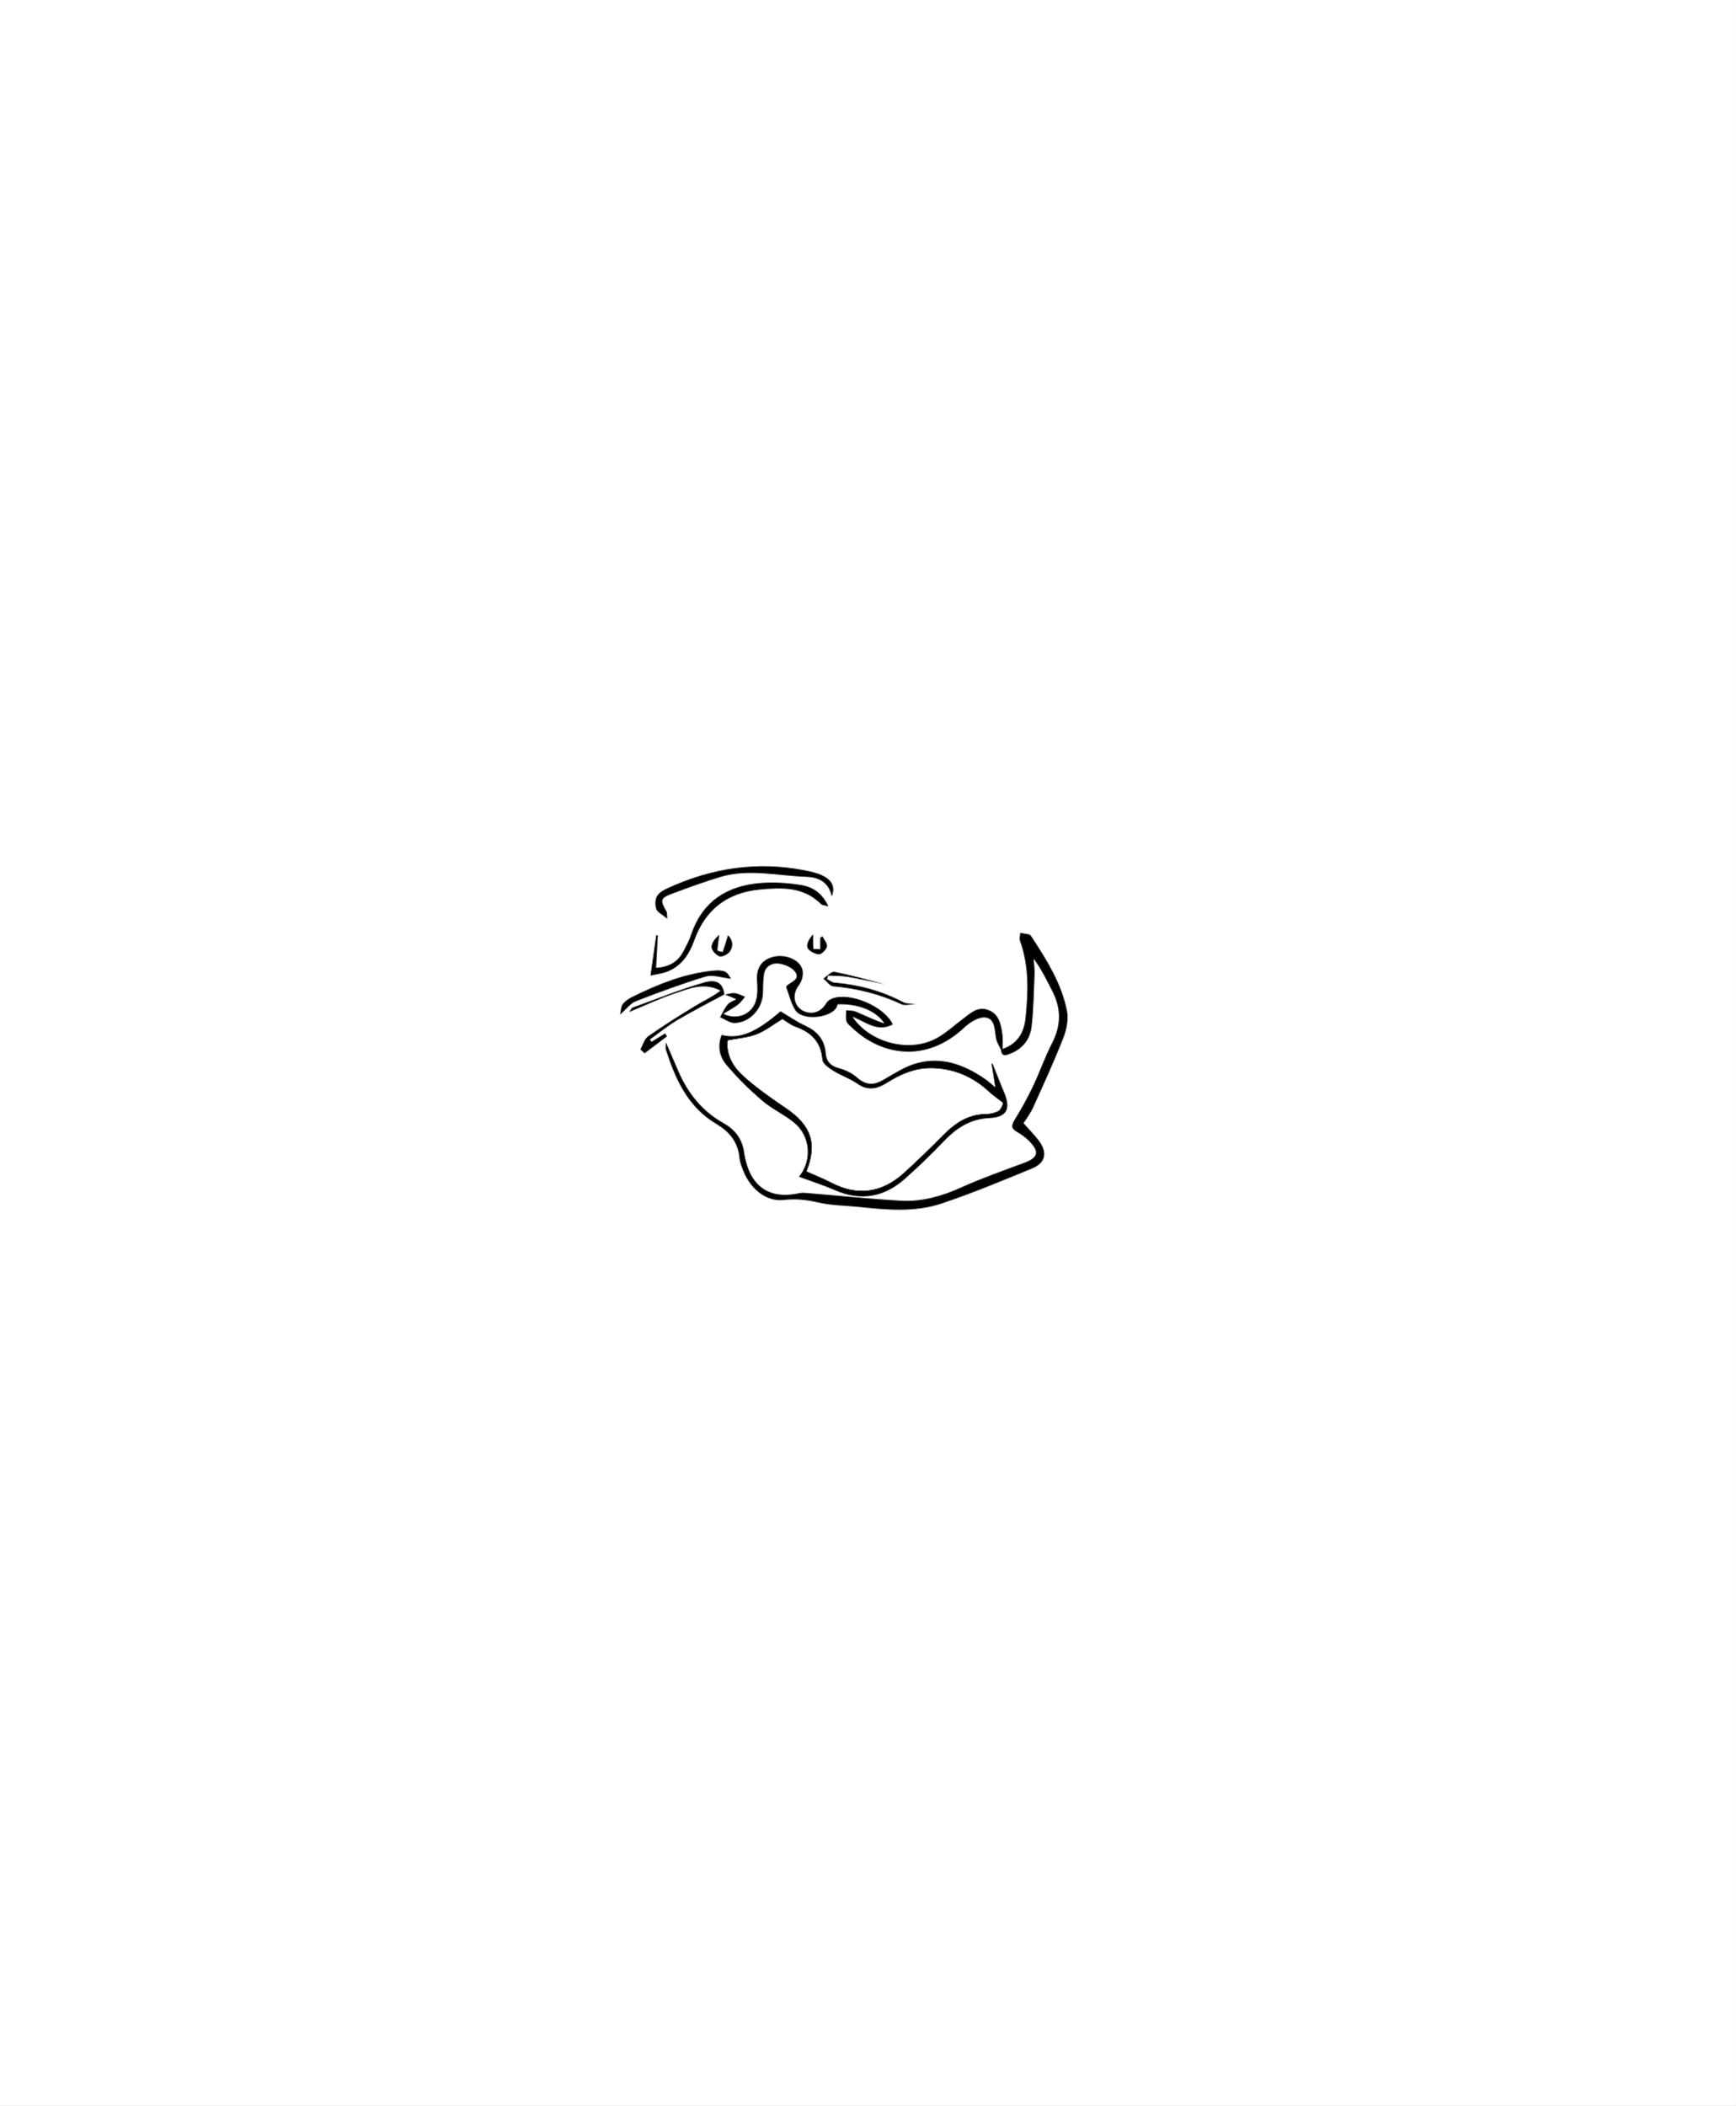
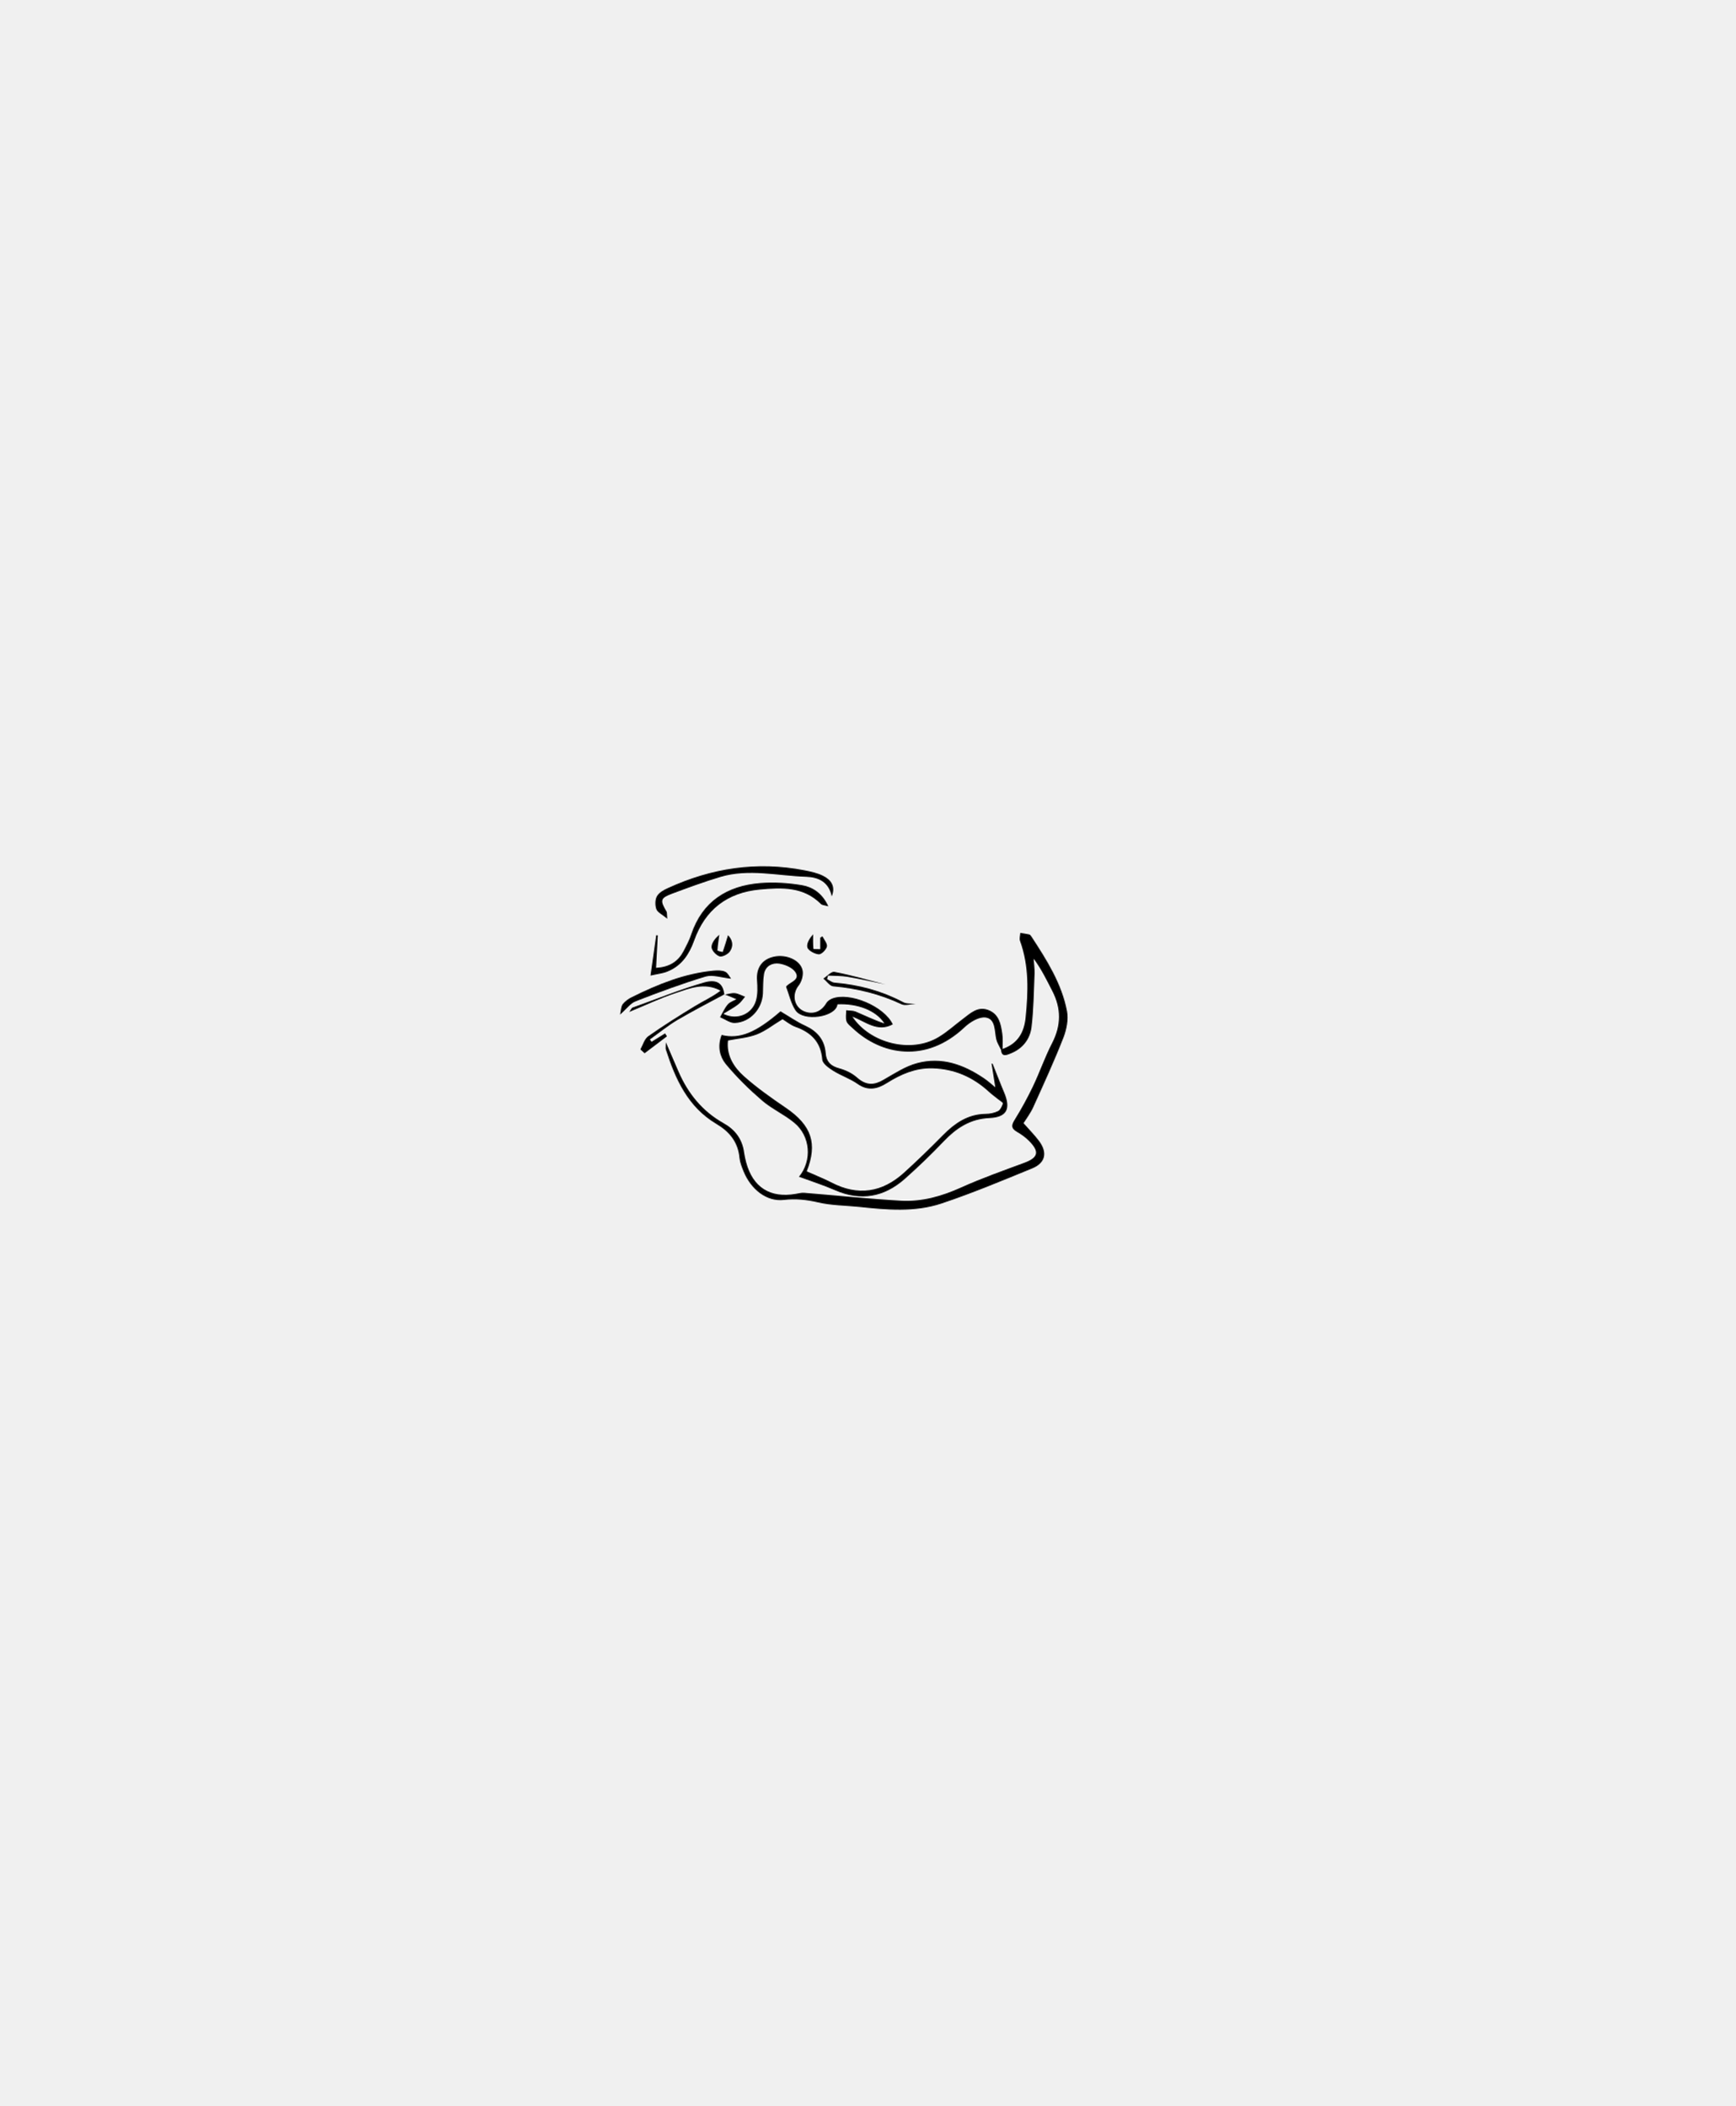
<svg xmlns="http://www.w3.org/2000/svg" version="1.1" id="Layer_1" x="0px" y="0px" viewBox="0 0 111.76 135.51" style="enable-background:new 0 0 111.76 135.51;" xml:space="preserve">
  <style type="text/css">
- 	.st0{fill:#FFFFFF;}
+ 	.st0{fill:none;}
</style>
  <g>
    <g>
      <path class="st0" d="M111.76,135.51c-37.25,0-74.51,0-111.76,0C0,90.34,0,45.17,0,0c37.25,0,74.51,0,111.76,0    C111.76,45.17,111.76,90.34,111.76,135.51z M57.01,63.37c-1.09-0.28-2.17-0.59-3.26-0.82c-0.2-0.04-0.47,0.28-0.71,0.43    c0.21,0.18,0.4,0.48,0.63,0.5c1.54,0.14,3.01,0.49,4.41,1.16c0.24,0.11,0.59-0.01,0.9-0.03C58.31,64.2,57.66,63.78,57.01,63.37z     M46.63,64.02c-0.07-0.66-0.45-1-1.29-0.75c-1.57,0.45-3.09,1.07-4.62,1.62c-0.06,0.02-0.09,0.11-0.21,0.28    c1.07-0.44,1.99-0.88,2.95-1.2c0.93-0.31,1.88-0.73,2.93-0.17c-0.52,0.39-1.1,0.65-1.63,0.98c-1.02,0.62-2.04,1.26-3.02,1.95    c-0.25,0.17-0.34,0.56-0.51,0.85c0.09,0.08,0.18,0.17,0.27,0.25c0.48-0.36,0.96-0.73,1.44-1.09c-0.04-0.06-0.08-0.12-0.12-0.19    c-0.29,0.18-0.58,0.36-0.87,0.54c-0.04-0.05-0.07-0.1-0.11-0.15c0.59-0.42,1.15-0.89,1.77-1.25c0.99-0.59,2.03-1.11,3.04-1.66    c0.25,0.1,0.49,0.2,0.75,0.31c-0.17,0.09-0.41,0.16-0.55,0.33c-0.21,0.24-0.34,0.55-0.5,0.83c0.32,0.13,0.65,0.39,0.96,0.37    c0.98-0.06,1.74-0.91,1.8-1.9c0.02-0.42,0-0.84,0.07-1.25c0.1-0.52,0.54-0.75,0.99-0.67c0.37,0.06,0.84,0.26,1.03,0.55    c0.31,0.48-0.29,0.62-0.55,0.87c-0.03,0.03-0.05,0.08-0.05,0.07c0.2,0.53,0.31,1.08,0.6,1.51c0.51,0.77,2.62,0.45,2.71-0.38    c1.28-0.05,2.48,0.4,3.02,1.23c-0.64-0.21-1.24-0.51-1.86-0.77c-0.18-0.08-0.4-0.06-0.6-0.08c0,0.24-0.06,0.5,0.02,0.71    c0.06,0.18,0.26,0.32,0.41,0.46c1.82,1.72,4.7,2.28,7.2-0.08c0.35-0.33,0.95-0.69,1.36-0.62c0.63,0.1,0.56,0.86,0.67,1.39    c0.05,0.23,0.2,0.45,0.3,0.67c0.01,0.54,0.36,0.38,0.63,0.28c0.75-0.3,1.23-0.9,1.33-1.67c0.14-1.15,0.15-2.31,0.2-3.47    c0.01-0.32-0.04-0.64-0.06-0.96c0.51,0.69,0.85,1.4,1.21,2.1c0.58,1.12,0.57,2.2-0.02,3.33c-0.47,0.9-0.8,1.88-1.24,2.8    c-0.35,0.73-0.73,1.44-1.16,2.12c-0.22,0.35-0.26,0.56,0.12,0.79c0.28,0.16,0.55,0.36,0.78,0.58c0.71,0.7,0.6,1.08-0.32,1.43    c-1.35,0.5-2.71,0.98-4.02,1.57c-1.26,0.57-2.54,0.94-3.91,0.86c-2.08-0.12-4.15-0.34-6.23-0.51c-0.18-0.01-0.36,0.04-0.53,0.07    c-1.64,0.29-2.77-0.43-3.19-2.03c-0.05-0.2-0.11-0.41-0.13-0.61c-0.11-0.88-0.58-1.5-1.34-1.92c-1.35-0.76-2.26-1.9-2.88-3.3    c-0.25-0.57-0.5-1.15-0.82-1.9c0,0.29-0.02,0.39,0,0.47c0.61,1.91,1.42,3.7,3.24,4.78c0.86,0.51,1.4,1.18,1.5,2.2    c0.03,0.29,0.15,0.59,0.26,0.86c0.48,1.18,1.49,1.97,2.6,1.84c0.77-0.09,1.46-0.02,2.2,0.16c0.85,0.2,1.75,0.2,2.63,0.29    c1.79,0.19,3.6,0.36,5.32-0.22c1.98-0.66,3.91-1.47,5.84-2.26c0.84-0.34,0.99-1.01,0.45-1.75c-0.3-0.41-0.66-0.77-1.01-1.16    c0.18-0.29,0.45-0.64,0.63-1.04c0.67-1.48,1.34-2.96,1.94-4.47c0.2-0.52,0.33-1.16,0.23-1.69c-0.35-1.79-1.32-3.3-2.29-4.81    c-0.04-0.06-0.09-0.13-0.15-0.14c-0.19-0.05-0.38-0.07-0.57-0.1c-0.01,0.17-0.07,0.36-0.02,0.51c0.59,1.62,0.53,3.28,0.36,4.96    c-0.1,0.96-0.53,1.67-1.48,2c0-0.32,0.03-0.65-0.02-0.97c-0.09-0.63-0.22-1.27-0.91-1.53c-0.68-0.25-1.14,0.21-1.62,0.57    c-0.52,0.39-1,0.83-1.56,1.17c-1.81,1.1-4.46,0.37-5.56-1.31c0.85,0.34,1.61,1.03,2.6,0.5c-0.54-1.17-2.79-2.11-3.91-1.66    c-0.14,0.06-0.3,0.16-0.37,0.29c-0.32,0.55-0.87,0.77-1.42,0.53c-0.67-0.28-0.81-1.09-0.36-1.66c0.2-0.25,0.32-0.69,0.25-0.99    c-0.15-0.66-1.06-1.04-1.84-0.87c-0.78,0.17-1.16,0.72-1.09,1.53c0.03,0.43,0.05,0.89-0.07,1.3c-0.25,0.87-1.21,1.29-2.1,0.85    c0.37-0.23,0.68-0.39,0.95-0.6c0.18-0.13,0.3-0.33,0.45-0.5c-0.22-0.08-0.43-0.21-0.66-0.23C47.09,63.9,46.86,63.98,46.63,64.02z     M46.46,66.62c-0.27,0.72-0.13,1.39,0.28,1.88c0.7,0.85,1.5,1.63,2.34,2.35c0.63,0.54,1.42,0.89,2.06,1.42    c1.05,0.86,1.16,2.43,0.31,3.48c0.78,0.29,1.57,0.55,2.33,0.87c1.65,0.71,3.14,0.44,4.47-0.72c0.87-0.77,1.71-1.58,2.51-2.42    c0.82-0.86,1.7-1.45,2.95-1.51c1.13-0.06,1.39-0.6,0.95-1.65c-0.26-0.61-0.49-1.23-0.74-1.84c-0.02-0.01-0.05-0.01-0.07-0.02    c0.08,0.51,0.16,1.03,0.24,1.53c-0.23-0.19-0.47-0.41-0.74-0.59c-1.3-0.88-2.72-1.39-4.28-0.97c-0.76,0.2-1.47,0.67-2.17,1.07    c-0.62,0.36-1.14,0.37-1.7-0.13c-0.31-0.28-0.74-0.49-1.15-0.6c-0.55-0.15-0.84-0.42-0.88-0.99c-0.07-0.84-0.53-1.39-1.3-1.75    c-0.55-0.25-1.06-0.61-1.61-0.93C48.68,66.45,47.61,66.9,46.46,66.62z M41.88,62.8c0.53-0.12,0.87-0.15,1.17-0.28    c0.87-0.37,1.35-1.1,1.65-1.96c0.71-2,2.13-3.09,4.24-3.29c1.41-0.13,2.8-0.19,3.92,0.93c0.08,0.08,0.23,0.07,0.48,0.15    c-0.38-0.84-1-1.24-1.69-1.36c-0.88-0.15-1.8-0.21-2.69-0.14c-2.14,0.17-3.73,1.17-4.45,3.31c-0.13,0.37-0.31,0.72-0.49,1.07    c-0.35,0.67-0.91,1.03-1.77,1.08c0.04-0.72,0.07-1.4,0.11-2.09c-0.03,0-0.06-0.01-0.1-0.01C42.14,60.99,42.02,61.78,41.88,62.8z     M53.55,57.7c0.25-0.64-0.03-1.07-0.56-1.33c-0.37-0.18-0.79-0.27-1.19-0.35c-3.06-0.6-5.99-0.15-8.8,1.15    c-0.26,0.12-0.56,0.3-0.7,0.53c-0.12,0.22-0.12,0.58-0.03,0.83c0.08,0.21,0.37,0.34,0.7,0.61c-0.03-0.32-0.01-0.4-0.04-0.45    c-0.44-0.74-0.41-0.88,0.37-1.17c1.02-0.38,2.04-0.75,3.09-1.07c1.84-0.55,3.69-0.08,5.53-0.01C52.74,56.47,53.36,56.8,53.55,57.7    z M39.92,65.31c0.44-0.38,0.69-0.74,1.02-0.87c1.48-0.57,2.98-1.13,4.5-1.59c0.46-0.14,1.03,0.07,1.63,0.14    c-0.09-0.12-0.2-0.36-0.38-0.45c-0.22-0.1-0.5-0.1-0.75-0.07c-1.87,0.19-3.59,0.88-5.25,1.7c-0.22,0.11-0.45,0.27-0.6,0.46    C39.98,64.79,39.98,65.03,39.92,65.31z M46.87,60.2c-0.12,0.4-0.22,0.75-0.34,1.08c0,0.01-0.34-0.07-0.34-0.1    c0.02-0.34,0.07-0.67,0.12-1.01c-0.23,0.2-0.49,0.48-0.5,0.78c-0.01,0.21,0.29,0.54,0.51,0.61c0.17,0.06,0.54-0.13,0.67-0.31    C47.25,60.88,47.16,60.49,46.87,60.2z M52.95,60.27c-0.04,0.03-0.09,0.06-0.13,0.09c0,0.25,0,0.49,0,0.74    c-0.15-0.01-0.44,0-0.44-0.02c-0.03-0.31-0.02-0.62-0.02-0.94c-0.22,0.24-0.44,0.58-0.37,0.85c0.05,0.21,0.46,0.43,0.73,0.44    c0.18,0.01,0.48-0.29,0.53-0.5C53.28,60.75,53.05,60.49,52.95,60.27z" />
      <path d="M64.55,67.52c0.95-0.33,1.38-1.03,1.48-2c0.17-1.68,0.23-3.34-0.36-4.96c-0.05-0.15,0.01-0.34,0.02-0.51    c0.19,0.03,0.38,0.06,0.57,0.1c0.06,0.01,0.11,0.08,0.15,0.14c0.98,1.5,1.95,3.02,2.29,4.81c0.1,0.53-0.03,1.17-0.23,1.69    c-0.59,1.51-1.27,2.99-1.94,4.47c-0.18,0.4-0.45,0.75-0.63,1.04c0.35,0.4,0.71,0.76,1.01,1.16c0.54,0.74,0.4,1.4-0.45,1.75    c-1.93,0.79-3.86,1.6-5.84,2.26c-1.73,0.58-3.54,0.41-5.32,0.22c-0.88-0.09-1.78-0.09-2.63-0.29c-0.74-0.17-1.43-0.25-2.2-0.16    c-1.11,0.13-2.12-0.67-2.6-1.84c-0.11-0.28-0.23-0.57-0.26-0.86c-0.09-1.02-0.64-1.69-1.5-2.2c-1.82-1.08-2.63-2.87-3.24-4.78    c-0.03-0.08,0-0.18,0-0.47c0.32,0.75,0.57,1.33,0.82,1.9c0.61,1.4,1.53,2.54,2.88,3.3c0.76,0.42,1.23,1.04,1.34,1.92    c0.03,0.21,0.08,0.41,0.13,0.61c0.43,1.61,1.55,2.32,3.19,2.03c0.18-0.03,0.36-0.08,0.53-0.07c2.08,0.17,4.15,0.39,6.23,0.51    c1.36,0.08,2.65-0.29,3.91-0.86c1.31-0.59,2.67-1.07,4.02-1.57c0.93-0.34,1.03-0.72,0.32-1.43c-0.23-0.23-0.5-0.42-0.78-0.58    c-0.39-0.23-0.34-0.44-0.12-0.79c0.42-0.68,0.81-1.39,1.16-2.12c0.44-0.92,0.77-1.89,1.24-2.8c0.58-1.13,0.59-2.21,0.02-3.33    c-0.36-0.7-0.7-1.41-1.21-2.1c0.02,0.32,0.07,0.64,0.06,0.96c-0.05,1.16-0.06,2.32-0.2,3.47c-0.1,0.77-0.58,1.37-1.33,1.67    c-0.27,0.11-0.62,0.27-0.63-0.28C64.47,67.55,64.51,67.53,64.55,67.52z" />
      <path d="M46.46,66.62c1.16,0.29,2.22-0.16,3.79-1.52c0.55,0.32,1.05,0.68,1.61,0.93c0.77,0.36,1.23,0.91,1.3,1.75    c0.04,0.57,0.33,0.84,0.88,0.99c0.41,0.11,0.84,0.32,1.15,0.6c0.57,0.5,1.08,0.5,1.7,0.13c0.7-0.4,1.4-0.87,2.17-1.07    c1.56-0.42,2.98,0.09,4.28,0.97c0.27,0.18,0.51,0.4,0.74,0.59c-0.08-0.5-0.16-1.01-0.24-1.53c0.02,0.01,0.05,0.01,0.07,0.02    c0.25,0.61,0.48,1.23,0.74,1.84c0.44,1.05,0.19,1.6-0.95,1.65c-1.24,0.06-2.13,0.65-2.95,1.51c-0.8,0.84-1.64,1.65-2.51,2.42    c-1.32,1.16-2.81,1.44-4.47,0.72c-0.76-0.33-1.54-0.58-2.33-0.87c0.86-1.05,0.74-2.62-0.31-3.48c-0.64-0.53-1.43-0.88-2.06-1.42    c-0.84-0.72-1.63-1.5-2.34-2.35C46.33,68.01,46.18,67.34,46.46,66.62z M51.94,75.4c0.53,0.24,1.07,0.45,1.58,0.71    c1.72,0.9,3.28,0.65,4.69-0.63c0.86-0.78,1.69-1.59,2.51-2.42c0.76-0.77,1.6-1.34,2.73-1.36c0.27,0,0.57-0.06,0.81-0.18    c0.15-0.08,0.25-0.31,0.31-0.49c0.02-0.05-0.2-0.18-0.31-0.27c-0.19-0.16-0.4-0.3-0.58-0.47c-1.03-0.95-2.23-1.48-3.64-1.52    c-1.09-0.03-2.03,0.38-2.94,0.95c-0.6,0.38-1.21,0.53-1.88,0.06c-0.48-0.34-1.06-0.53-1.56-0.84c-0.29-0.18-0.7-0.47-0.72-0.73    c-0.09-1.14-0.72-1.75-1.73-2.11c-0.33-0.12-0.62-0.37-0.83-0.49c-0.6,0.36-1.09,0.76-1.66,0.98c-0.57,0.22-1.2,0.26-1.85,0.39    c-0.11,0.93,0.36,1.7,1.02,2.29c0.84,0.75,1.78,1.41,2.72,2.05C52.25,72.44,52.65,73.61,51.94,75.4z" />
      <path d="M64.55,67.52c-0.04,0.02-0.08,0.03-0.11,0.04c-0.1-0.22-0.25-0.44-0.3-0.67c-0.12-0.54-0.04-1.29-0.67-1.39    c-0.42-0.07-1.01,0.29-1.36,0.62c-2.49,2.36-5.37,1.8-7.2,0.08c-0.15-0.14-0.35-0.28-0.41-0.46c-0.07-0.22-0.02-0.47-0.02-0.71    c0.2,0.03,0.42,0.01,0.6,0.08c0.62,0.26,1.22,0.56,1.86,0.77c-0.54-0.84-1.74-1.29-3.02-1.23c-0.09,0.83-2.21,1.15-2.71,0.38    c-0.29-0.44-0.4-0.99-0.6-1.51c0,0,0.02-0.04,0.05-0.07c0.26-0.25,0.86-0.39,0.55-0.87c-0.19-0.29-0.66-0.49-1.03-0.55    c-0.46-0.07-0.9,0.15-0.99,0.67c-0.07,0.41-0.05,0.83-0.07,1.25c-0.05,0.99-0.81,1.85-1.8,1.9c-0.31,0.02-0.64-0.24-0.96-0.37    c0.16-0.28,0.29-0.59,0.5-0.83c0.14-0.16,0.38-0.23,0.55-0.33c-0.25-0.11-0.5-0.21-0.75-0.31c0,0-0.02,0.02-0.02,0.02    c0.23-0.04,0.46-0.12,0.67-0.1c0.22,0.02,0.44,0.15,0.66,0.23c-0.15,0.17-0.27,0.37-0.45,0.5c-0.27,0.21-0.58,0.37-0.95,0.6    c0.89,0.44,1.85,0.02,2.1-0.85c0.12-0.41,0.1-0.87,0.07-1.3c-0.06-0.8,0.31-1.36,1.09-1.53c0.78-0.17,1.69,0.21,1.84,0.87    c0.07,0.3-0.05,0.74-0.25,0.99c-0.45,0.57-0.31,1.38,0.36,1.66c0.56,0.23,1.1,0.02,1.42-0.53c0.07-0.13,0.23-0.23,0.37-0.29    c1.12-0.45,3.37,0.49,3.91,1.66c-0.98,0.53-1.74-0.16-2.6-0.5c1.1,1.68,3.75,2.41,5.56,1.31c0.55-0.33,1.04-0.78,1.56-1.17    c0.48-0.36,0.94-0.82,1.62-0.57c0.7,0.26,0.82,0.9,0.91,1.53C64.58,66.86,64.55,67.19,64.55,67.52z" />
      <path d="M41.88,62.8c0.15-1.02,0.26-1.81,0.37-2.6c0.03,0,0.06,0.01,0.1,0.01c-0.04,0.69-0.07,1.38-0.11,2.09    c0.86-0.05,1.42-0.41,1.77-1.08c0.18-0.35,0.37-0.7,0.49-1.07c0.72-2.14,2.31-3.13,4.45-3.31c0.89-0.07,1.81-0.01,2.69,0.14    c0.69,0.12,1.31,0.52,1.69,1.36c-0.25-0.07-0.4-0.07-0.48-0.15c-1.12-1.12-2.51-1.06-3.92-0.93c-2.11,0.2-3.53,1.29-4.24,3.29    c-0.31,0.86-0.78,1.59-1.65,1.96C42.75,62.65,42.41,62.68,41.88,62.8z" />
      <path d="M53.55,57.7c-0.19-0.9-0.81-1.23-1.64-1.26c-1.84-0.06-3.69-0.54-5.53,0.01c-1.04,0.31-2.07,0.69-3.09,1.07    c-0.78,0.29-0.81,0.43-0.37,1.17c0.03,0.05,0.01,0.13,0.04,0.45c-0.33-0.28-0.62-0.4-0.7-0.61c-0.09-0.24-0.09-0.61,0.03-0.83    c0.13-0.24,0.43-0.41,0.7-0.53c2.81-1.29,5.74-1.75,8.8-1.15c0.41,0.08,0.83,0.17,1.19,0.35C53.52,56.63,53.81,57.07,53.55,57.7z" />
      <path d="M46.65,64c-1.02,0.55-2.05,1.08-3.04,1.66c-0.62,0.37-1.18,0.83-1.77,1.25c0.04,0.05,0.07,0.1,0.11,0.15    c0.29-0.18,0.58-0.36,0.87-0.54c0.04,0.06,0.08,0.12,0.12,0.19c-0.48,0.36-0.96,0.73-1.44,1.09c-0.09-0.08-0.18-0.17-0.27-0.25    c0.16-0.29,0.26-0.68,0.51-0.85c0.98-0.69,2-1.33,3.02-1.95c0.54-0.33,1.11-0.58,1.63-0.98c-1.05-0.56-2-0.14-2.93,0.17    c-0.96,0.32-1.88,0.76-2.95,1.2c0.12-0.16,0.15-0.26,0.21-0.28c1.54-0.55,3.06-1.17,4.62-1.62c0.84-0.24,1.21,0.09,1.29,0.75    C46.64,64.02,46.65,64,46.65,64z" />
      <path class="st0" d="M57.01,63.37c0.65,0.42,1.3,0.83,1.96,1.25c-0.27-0.03-0.58,0.01-0.8-0.11c-1.39-0.74-2.88-1.12-4.44-1.26    c-0.16-0.01-0.31-0.14-0.46-0.22c0.02-0.08,0.04-0.16,0.06-0.23c0.42,0.02,0.85,0.01,1.26,0.08    C55.39,63.01,56.19,63.2,57.01,63.37z" />
      <path d="M39.92,65.31c0.06-0.28,0.06-0.52,0.17-0.67c0.15-0.19,0.37-0.35,0.6-0.46c1.67-0.83,3.38-1.52,5.25-1.7    c0.25-0.02,0.53-0.03,0.75,0.07c0.18,0.08,0.28,0.33,0.38,0.45c-0.61-0.06-1.17-0.27-1.63-0.14c-1.52,0.46-3.01,1.01-4.5,1.59    C40.6,64.57,40.36,64.93,39.92,65.31z" />
      <path d="M57.01,63.37c-0.81-0.17-1.62-0.35-2.44-0.49c-0.41-0.07-0.84-0.06-1.26-0.08c-0.02,0.08-0.04,0.16-0.06,0.23    c0.15,0.07,0.3,0.2,0.46,0.22c1.56,0.13,3.05,0.52,4.44,1.26c0.22,0.12,0.53,0.08,0.8,0.11c-0.3,0.01-0.66,0.14-0.9,0.03    c-1.4-0.66-2.87-1.02-4.41-1.16c-0.22-0.02-0.42-0.33-0.63-0.5c0.24-0.15,0.51-0.47,0.71-0.43    C54.84,62.77,55.92,63.09,57.01,63.37z" />
      <path d="M46.87,60.2c0.29,0.29,0.38,0.68,0.12,1.05c-0.13,0.18-0.49,0.37-0.67,0.31c-0.23-0.08-0.52-0.4-0.51-0.61    c0.01-0.29,0.27-0.58,0.5-0.78c-0.04,0.34-0.1,0.67-0.12,1.01c0,0.03,0.34,0.11,0.34,0.1C46.65,60.94,46.75,60.6,46.87,60.2z" />
      <path d="M52.95,60.27c0.11,0.22,0.33,0.47,0.29,0.66c-0.05,0.21-0.36,0.52-0.53,0.5c-0.26-0.02-0.67-0.24-0.73-0.44    c-0.07-0.27,0.16-0.61,0.37-0.85c0,0.31-0.01,0.63,0.02,0.94c0,0.02,0.29,0.01,0.44,0.02c0-0.25,0-0.49,0-0.74    C52.86,60.33,52.9,60.3,52.95,60.27z" />
      <path class="st0" d="M51.94,75.4c0.71-1.79,0.31-2.97-1.34-4.08c-0.94-0.64-1.88-1.29-2.72-2.05c-0.66-0.59-1.13-1.36-1.02-2.29    c0.65-0.13,1.29-0.17,1.85-0.39c0.57-0.22,1.07-0.62,1.66-0.98c0.21,0.13,0.49,0.37,0.83,0.49c1.01,0.36,1.64,0.96,1.73,2.11    c0.02,0.27,0.43,0.55,0.72,0.73c0.5,0.32,1.08,0.5,1.56,0.84c0.67,0.47,1.27,0.32,1.88-0.06c0.9-0.57,1.84-0.98,2.94-0.95    c1.41,0.04,2.62,0.56,3.64,1.52c0.18,0.17,0.39,0.32,0.58,0.47c0.11,0.09,0.33,0.22,0.31,0.27c-0.06,0.18-0.16,0.41-0.31,0.49    c-0.24,0.12-0.54,0.18-0.81,0.18c-1.13,0.02-1.97,0.59-2.73,1.36c-0.82,0.83-1.65,1.63-2.51,2.42c-1.41,1.28-2.97,1.53-4.69,0.63    C53.01,75.85,52.47,75.64,51.94,75.4z" />
    </g>
  </g>
</svg>
